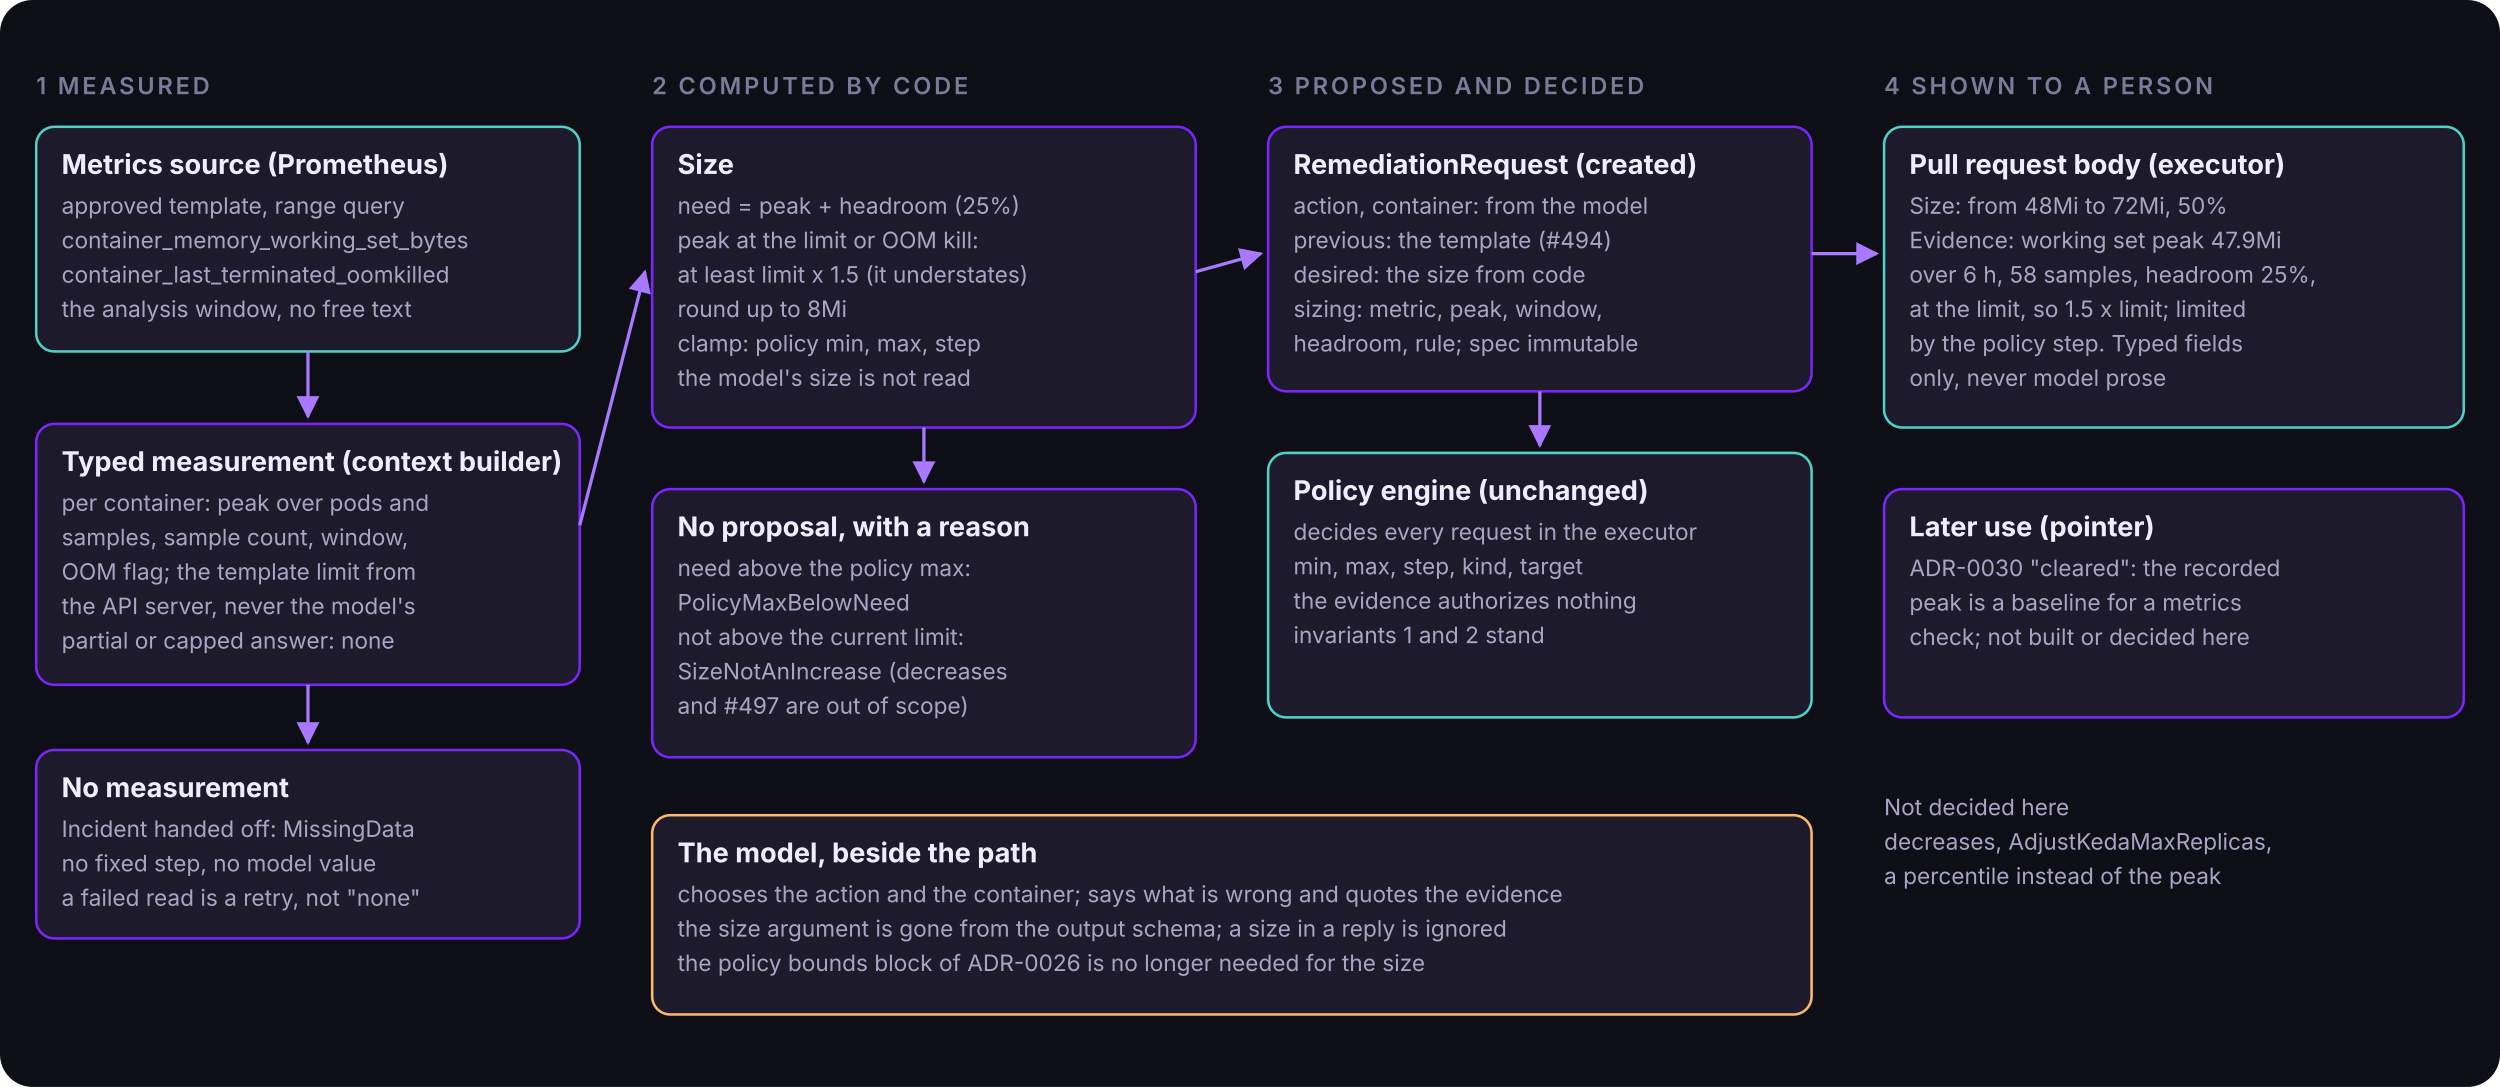
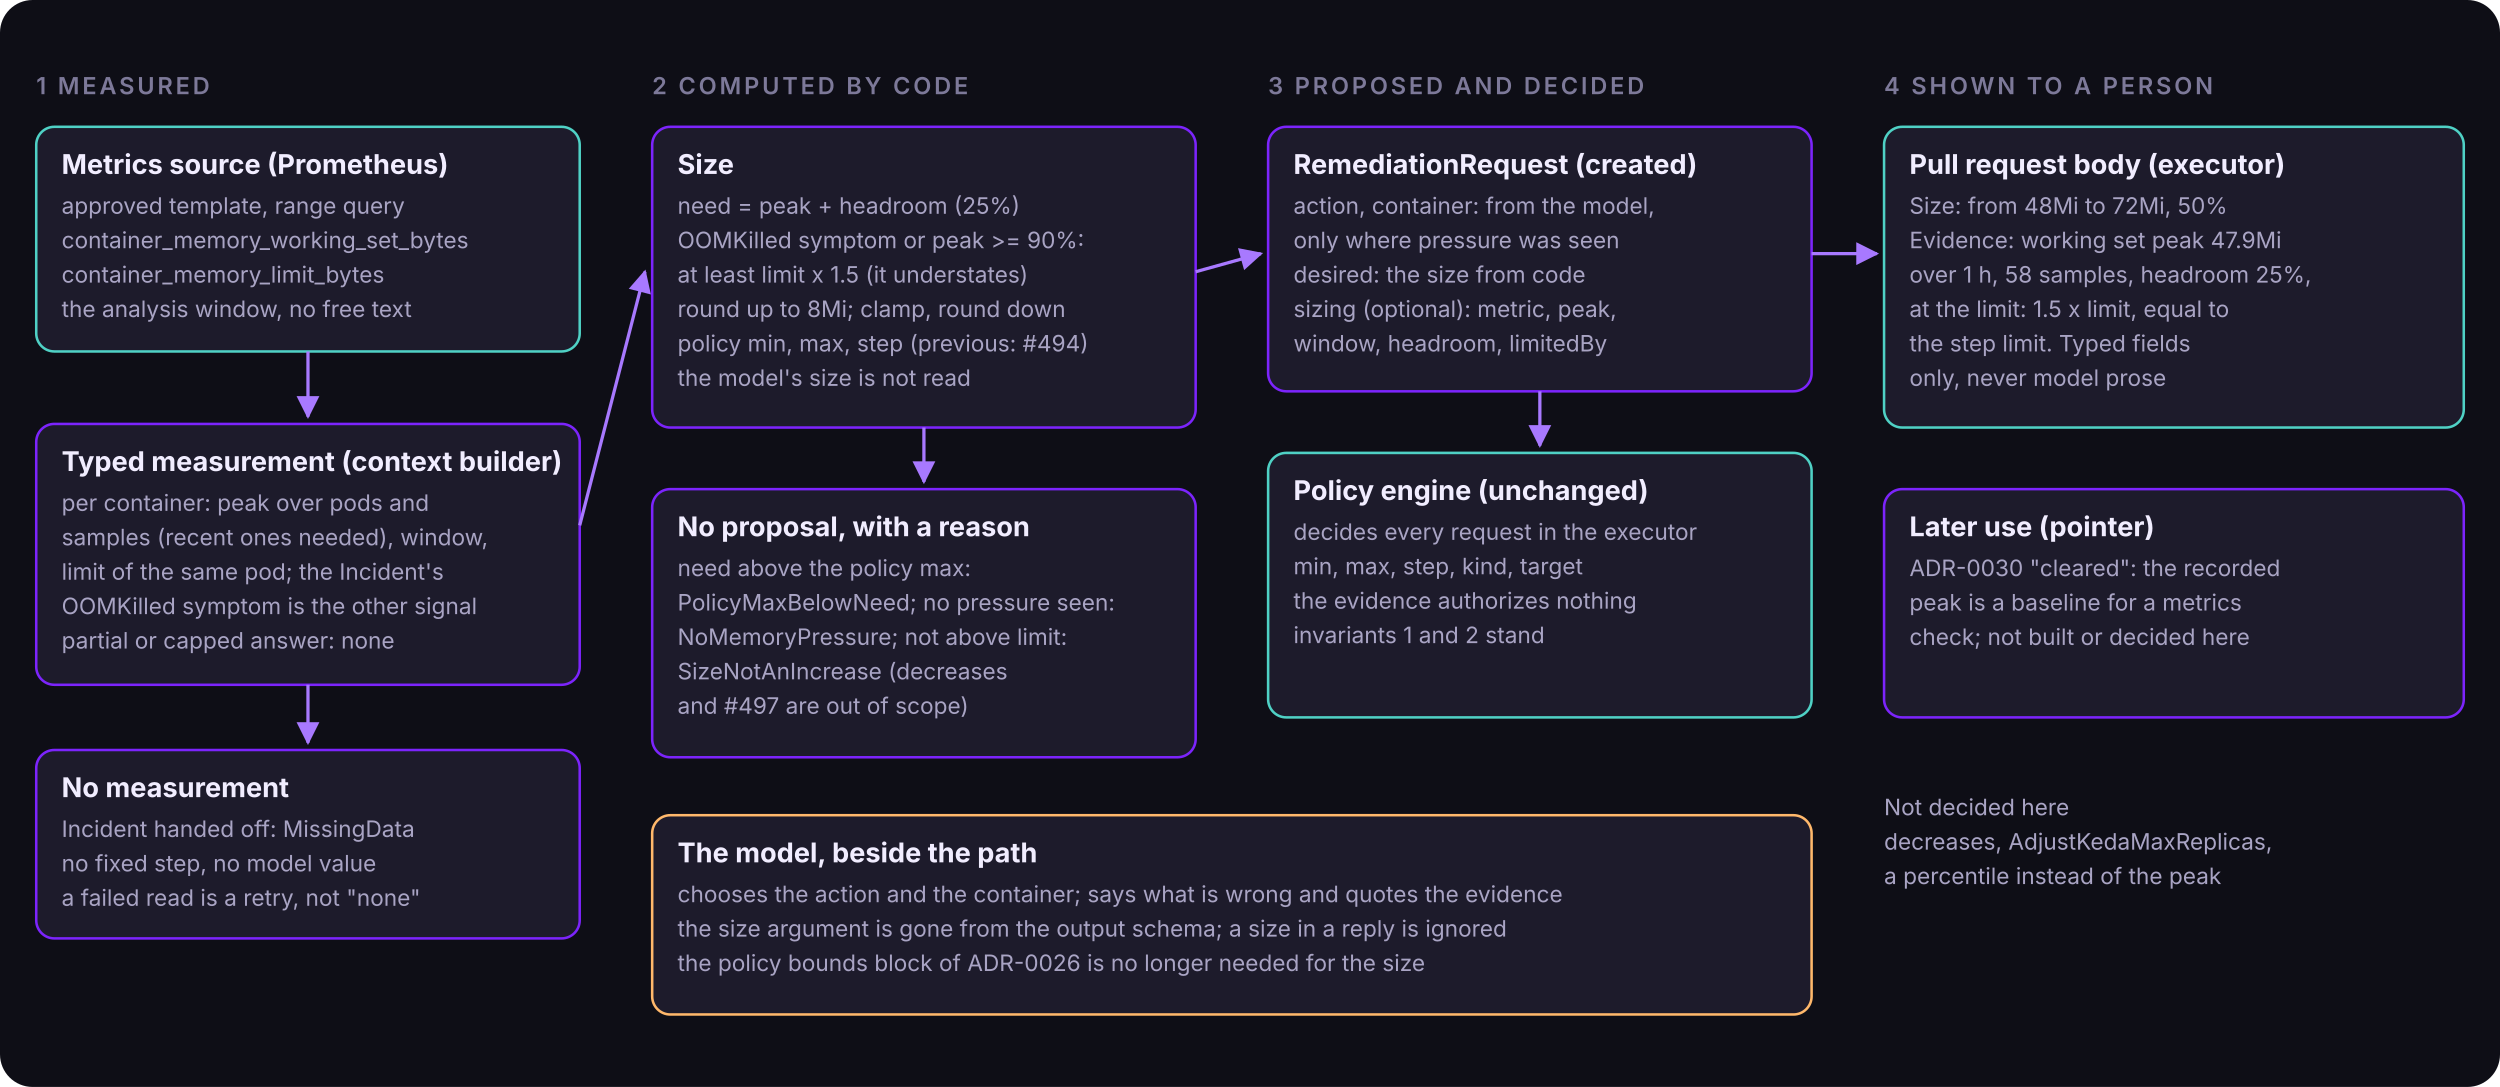
<svg xmlns="http://www.w3.org/2000/svg" viewBox="0 0 1380 600" role="img" aria-labelledby="t d" font-family="Inter, 'Segoe UI', system-ui, -apple-system, sans-serif">
  <defs>
    <marker id="a" viewBox="0 0 10 10" refX="9" refY="5" markerWidth="7" markerHeight="7" orient="auto-start-reverse">
      <path d="M0 0 10 5 0 10z" fill="#a879ff" />
    </marker>
    <style>
.bt{fill:#1d1b2b;stroke:#7c24fc;stroke-width:1.4}
.ext{fill:#1d1b2b;stroke:#4fd1c5;stroke-width:1.4}
.mdl{fill:#1d1b2b;stroke:#ffb86b;stroke-width:1.4}
.lanet{fill:#7d7999;font-size:13px;font-weight:600;letter-spacing:.12em}
.h{fill:#f1edff;font-size:15px;font-weight:650}
.s{fill:#a9a4c4;font-size:12.5px}
.no{fill:#ff8fa3;font-size:12.5px;font-weight:600}
.fb{stroke:#a879ff;stroke-width:1.8;fill:none}
.fm{stroke:#ffb86b;stroke-width:1.8;fill:none;stroke-dasharray:6 4}
</style>
  </defs>
  <rect width="1380" height="600" rx="18" fill="#0e0e16" />
  <text class="lanet" x="20" y="52">1  MEASURED</text>
  <text class="lanet" x="360" y="52">2  COMPUTED BY CODE</text>
  <text class="lanet" x="700" y="52">3  PROPOSED AND DECIDED</text>
  <text class="lanet" x="1040" y="52">4  SHOWN TO A PERSON</text>
  <rect class="ext" x="20" y="70" width="300" height="124" rx="10" />
  <text class="h" x="34" y="96">Metrics source (Prometheus)</text>
  <text class="s" x="34" y="118">approved template, range query</text>
  <text class="s" x="34" y="137">container_memory_working_set_bytes</text>
-   <text class="s" x="34" y="156">container_last_terminated_oomkilled</text>
+   <text class="s" x="34" y="156">container_memory_limit_bytes</text>
  <text class="s" x="34" y="175">the analysis window, no free text</text>
  <path class="fb" d="M170 194 L170 230" marker-end="url(#a)" />
  <rect class="bt" x="20" y="234" width="300" height="144" rx="10" />
  <text class="h" x="34" y="260">Typed measurement (context builder)</text>
  <text class="s" x="34" y="282">per container: peak over pods and</text>
-   <text class="s" x="34" y="301">samples, sample count, window,</text>
-   <text class="s" x="34" y="320">OOM flag; the template limit from</text>
-   <text class="s" x="34" y="339">the API server, never the model's</text>
+   <text class="s" x="34" y="301">samples (recent ones needed), window,</text>
+   <text class="s" x="34" y="320">limit of the same pod; the Incident's</text>
+   <text class="s" x="34" y="339">OOMKilled symptom is the other signal</text>
  <text class="s" x="34" y="358">partial or capped answer: none</text>
  <rect class="bt" x="20" y="414" width="300" height="104" rx="10" />
  <text class="h" x="34" y="440">No measurement</text>
  <text class="s" x="34" y="462">Incident handed off: MissingData</text>
  <text class="s" x="34" y="481">no fixed step, no model value</text>
  <text class="s" x="34" y="500">a failed read is a retry, not "none"</text>
  <path class="fb" d="M170 378 L170 410" marker-end="url(#a)" />
  <rect class="bt" x="360" y="70" width="300" height="166" rx="10" />
  <text class="h" x="374" y="96">Size</text>
  <text class="s" x="374" y="118">need = peak + headroom (25%)</text>
-   <text class="s" x="374" y="137">peak at the limit or OOM kill:</text>
+   <text class="s" x="374" y="137">OOMKilled symptom or peak &gt;= 90%:</text>
  <text class="s" x="374" y="156">at least limit x 1.5 (it understates)</text>
-   <text class="s" x="374" y="175">round up to 8Mi</text>
-   <text class="s" x="374" y="194">clamp: policy min, max, step</text>
+   <text class="s" x="374" y="175">round up to 8Mi; clamp, round down</text>
+   <text class="s" x="374" y="194">policy min, max, step (previous: #494)</text>
  <text class="s" x="374" y="213">the model's size is not read</text>
  <rect class="bt" x="360" y="270" width="300" height="148" rx="10" />
  <text class="h" x="374" y="296">No proposal, with a reason</text>
  <text class="s" x="374" y="318">need above the policy max:</text>
-   <text class="s" x="374" y="337">PolicyMaxBelowNeed</text>
-   <text class="s" x="374" y="356">not above the current limit:</text>
+   <text class="s" x="374" y="337">PolicyMaxBelowNeed; no pressure seen:</text>
+   <text class="s" x="374" y="356">NoMemoryPressure; not above limit:</text>
  <text class="s" x="374" y="375">SizeNotAnIncrease (decreases</text>
  <text class="s" x="374" y="394">and #497 are out of scope)</text>
  <path class="fb" d="M320 290 L356 150" marker-end="url(#a)" />
  <path class="fb" d="M510 236 L510 266" marker-end="url(#a)" />
  <rect class="bt" x="700" y="70" width="300" height="146" rx="10" />
  <text class="h" x="714" y="96">RemediationRequest (created)</text>
-   <text class="s" x="714" y="118">action, container: from the model</text>
-   <text class="s" x="714" y="137">previous: the template (#494)</text>
+   <text class="s" x="714" y="118">action, container: from the model,</text>
+   <text class="s" x="714" y="137">only where pressure was seen</text>
  <text class="s" x="714" y="156">desired: the size from code</text>
-   <text class="s" x="714" y="175">sizing: metric, peak, window,</text>
-   <text class="s" x="714" y="194">headroom, rule; spec immutable</text>
+   <text class="s" x="714" y="175">sizing (optional): metric, peak,</text>
+   <text class="s" x="714" y="194">window, headroom, limitedBy</text>
  <rect class="ext" x="700" y="250" width="300" height="146" rx="10" />
  <text class="h" x="714" y="276">Policy engine (unchanged)</text>
  <text class="s" x="714" y="298">decides every request in the executor</text>
  <text class="s" x="714" y="317">min, max, step, kind, target</text>
  <text class="s" x="714" y="336">the evidence authorizes nothing</text>
  <text class="s" x="714" y="355">invariants 1 and 2 stand</text>
  <path class="fb" d="M660 150 L696 140" marker-end="url(#a)" />
  <path class="fb" d="M850 216 L850 246" marker-end="url(#a)" />
  <rect class="ext" x="1040" y="70" width="320" height="166" rx="10" />
  <text class="h" x="1054" y="96">Pull request body (executor)</text>
  <text class="s" x="1054" y="118">Size: from 48Mi to 72Mi, 50%</text>
  <text class="s" x="1054" y="137">Evidence: working set peak 47.9Mi</text>
-   <text class="s" x="1054" y="156">over 6 h, 58 samples, headroom 25%,</text>
-   <text class="s" x="1054" y="175">at the limit, so 1.5 x limit; limited</text>
-   <text class="s" x="1054" y="194">by the policy step. Typed fields</text>
+   <text class="s" x="1054" y="156">over 1 h, 58 samples, headroom 25%,</text>
+   <text class="s" x="1054" y="175">at the limit: 1.5 x limit, equal to</text>
+   <text class="s" x="1054" y="194">the step limit. Typed fields</text>
  <text class="s" x="1054" y="213">only, never model prose</text>
  <rect class="bt" x="1040" y="270" width="320" height="126" rx="10" />
  <text class="h" x="1054" y="296">Later use (pointer)</text>
  <text class="s" x="1054" y="318">ADR-0030 "cleared": the recorded</text>
  <text class="s" x="1054" y="337">peak is a baseline for a metrics</text>
  <text class="s" x="1054" y="356">check; not built or decided here</text>
  <path class="fb" d="M1000 140 L1036 140" marker-end="url(#a)" />
  <rect class="mdl" x="360" y="450" width="640" height="110" rx="10" />
  <text class="h" x="374" y="476">The model, beside the path</text>
  <text class="s" x="374" y="498">chooses the action and the container; says what is wrong and quotes the evidence</text>
  <text class="s" x="374" y="517">the size argument is gone from the output schema; a size in a reply is ignored</text>
  <text class="s" x="374" y="536">the policy bounds block of ADR-0026 is no longer needed for the size</text>
  <text class="s" x="1040" y="450">Not decided here</text>
  <text class="s" x="1040" y="469">decreases, AdjustKedaMaxReplicas,</text>
  <text class="s" x="1040" y="488">a percentile instead of the peak</text>
</svg>
